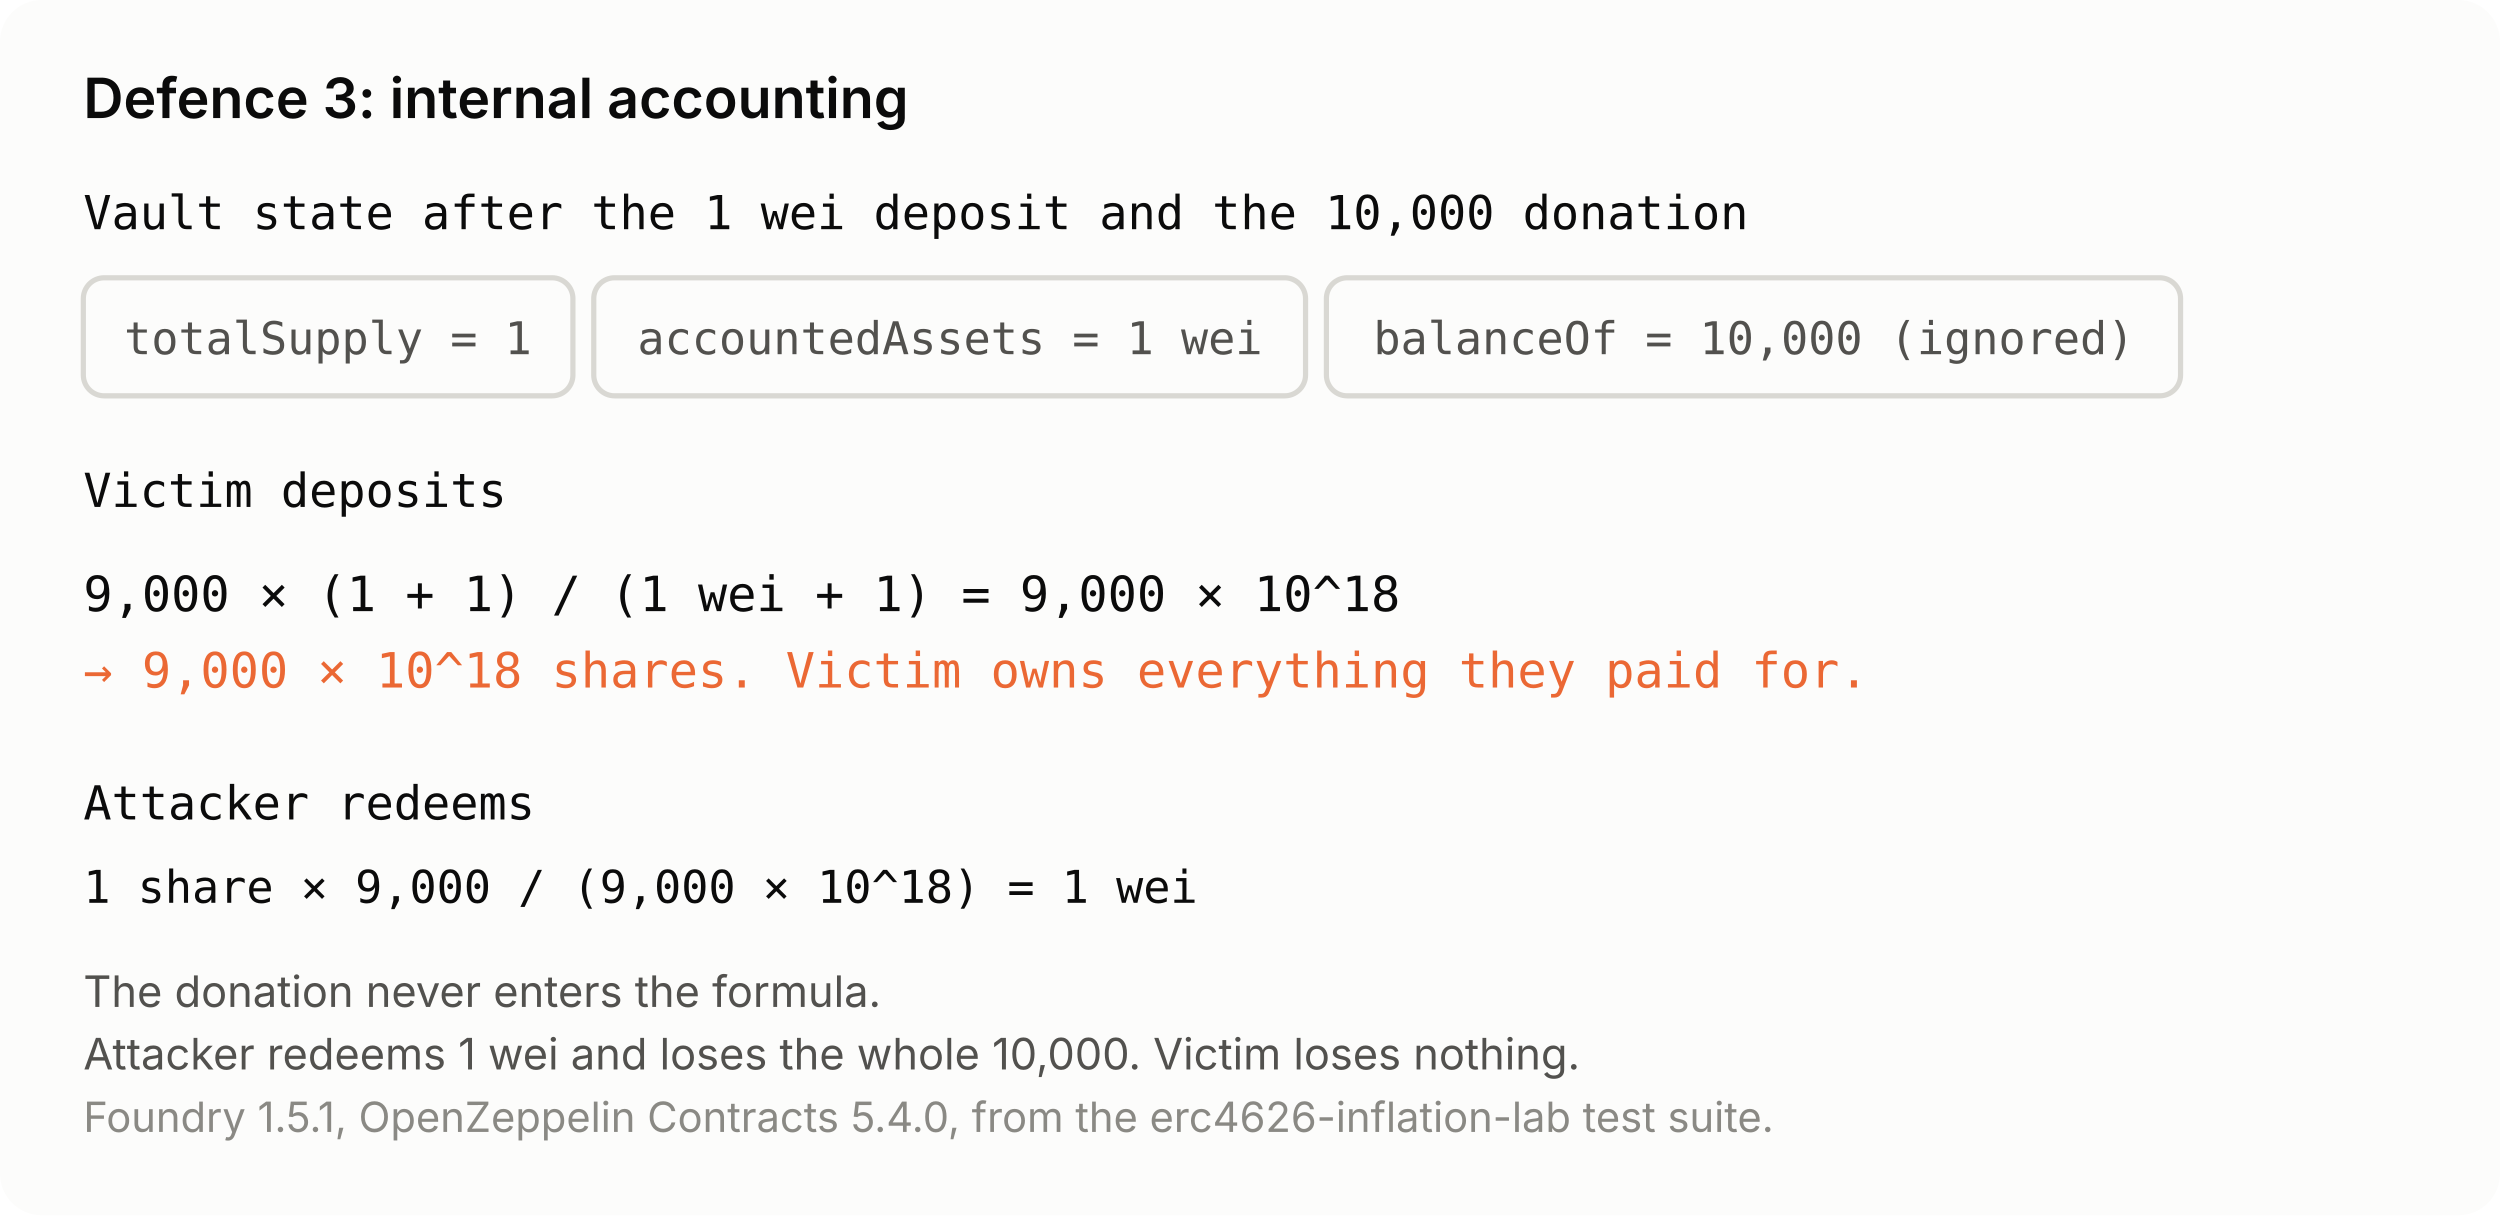
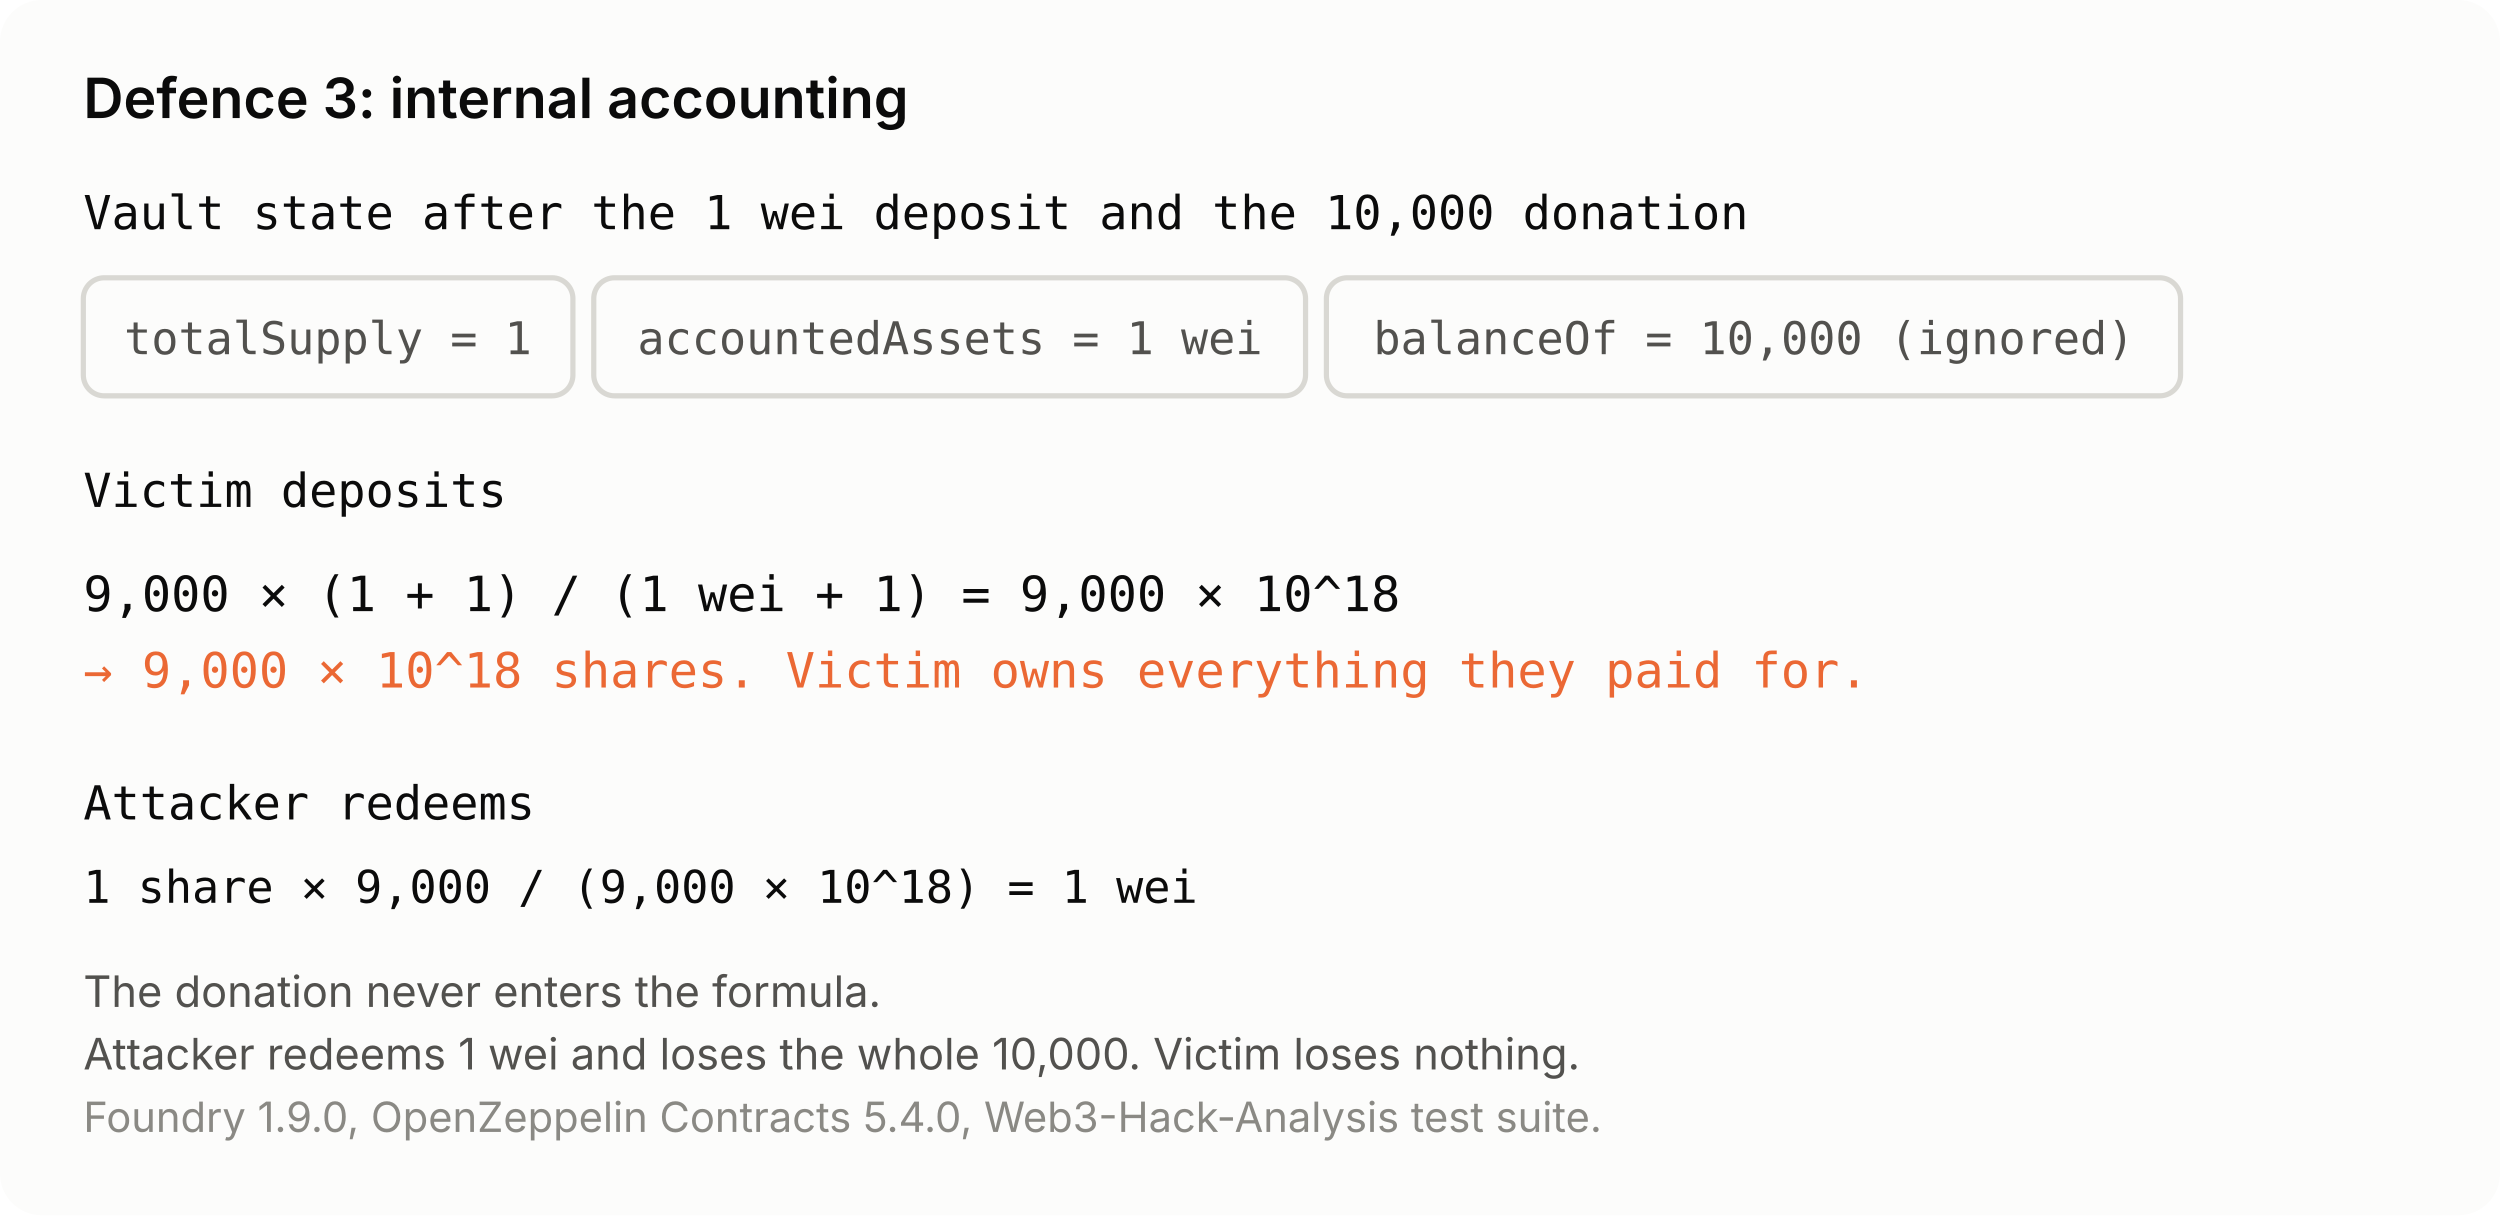
<svg xmlns="http://www.w3.org/2000/svg" viewBox="0 0 720 350" width="720" height="350" role="img" aria-labelledby="t">
  <rect width="720" height="350" rx="12" fill="#fcfcfb" />
  <text x="24" y="34" text-anchor="start" font-family="Inter, Helvetica, Arial, sans-serif" font-size="16" font-weight="600" fill="#0b0b0b" xml:space="preserve">Defence 3: internal accounting</text>
  <text x="24" y="66" text-anchor="start" font-family="JetBrains Mono, SFMono-Regular, Menlo, Consolas, monospace" font-size="13.5" font-weight="normal" fill="#0b0b0b" xml:space="preserve">Vault state after the 1 wei deposit and the 10,000 donation</text>
  <rect x="24" y="80" width="141" height="34" rx="6" fill="#fcfcfb" fill-opacity="1" stroke="#d9d8d3" stroke-width="1.5" />
  <text x="94.45" y="102" text-anchor="middle" font-family="JetBrains Mono, SFMono-Regular, Menlo, Consolas, monospace" font-size="13" font-weight="normal" fill="#52514e" xml:space="preserve">totalSupply = 1</text>
  <rect x="171" y="80" width="205" height="34" rx="6" fill="#fcfcfb" fill-opacity="1" stroke="#d9d8d3" stroke-width="1.5" />
  <text x="273.59" y="102" text-anchor="middle" font-family="JetBrains Mono, SFMono-Regular, Menlo, Consolas, monospace" font-size="13" font-weight="normal" fill="#52514e" xml:space="preserve">accountedAssets = 1 wei</text>
  <rect x="382" y="80" width="246" height="34" rx="6" fill="#fcfcfb" fill-opacity="1" stroke="#d9d8d3" stroke-width="1.5" />
  <text x="505.12" y="102" text-anchor="middle" font-family="JetBrains Mono, SFMono-Regular, Menlo, Consolas, monospace" font-size="13" font-weight="normal" fill="#52514e" xml:space="preserve">balanceOf = 10,000 (ignored)</text>
  <text x="24" y="146" text-anchor="start" font-family="JetBrains Mono, SFMono-Regular, Menlo, Consolas, monospace" font-size="13.5" font-weight="normal" fill="#0b0b0b" xml:space="preserve">Victim deposits</text>
  <text x="24" y="176" text-anchor="start" font-family="JetBrains Mono, SFMono-Regular, Menlo, Consolas, monospace" font-size="14" font-weight="normal" fill="#0b0b0b" xml:space="preserve">9,000 × (1 + 1) / (1 wei + 1) = 9,000 × 10^18</text>
  <text x="24" y="198" text-anchor="start" font-family="JetBrains Mono, SFMono-Regular, Menlo, Consolas, monospace" font-size="14" font-weight="normal" fill="#eb6834" xml:space="preserve">→ 9,000 × 10^18 shares. Victim owns everything they paid for.</text>
  <text x="24" y="236" text-anchor="start" font-family="JetBrains Mono, SFMono-Regular, Menlo, Consolas, monospace" font-size="13.5" font-weight="normal" fill="#0b0b0b" xml:space="preserve">Attacker redeems</text>
  <text x="24" y="260" text-anchor="start" font-family="JetBrains Mono, SFMono-Regular, Menlo, Consolas, monospace" font-size="13" font-weight="normal" fill="#0b0b0b" xml:space="preserve">1 share × 9,000 / (9,000 × 10^18) = 1 wei</text>
  <text x="24" y="290" text-anchor="start" font-family="Inter, Helvetica, Arial, sans-serif" font-size="12.5" font-weight="normal" fill="#52514e" xml:space="preserve">The donation never enters the formula.</text>
  <text x="24" y="308" text-anchor="start" font-family="Inter, Helvetica, Arial, sans-serif" font-size="12.5" font-weight="normal" fill="#52514e" xml:space="preserve">Attacker redeems 1 wei and loses the whole 10,000. Victim loses nothing.</text>
-   <text x="24" y="326" text-anchor="start" font-family="Inter, Helvetica, Arial, sans-serif" font-size="12" font-weight="normal" fill="#8a8984" xml:space="preserve">Foundry 1.5.1, OpenZeppelin Contracts 5.4.0, from the erc4626-inflation-lab test suite.</text>
+   <text x="24" y="326" text-anchor="start" font-family="Inter, Helvetica, Arial, sans-serif" font-size="12" font-weight="normal" fill="#8a8984" xml:space="preserve">Foundry 1.9.0, OpenZeppelin Contracts 5.4.0, Web3-Hack-Analysis test suite.</text>
</svg>
